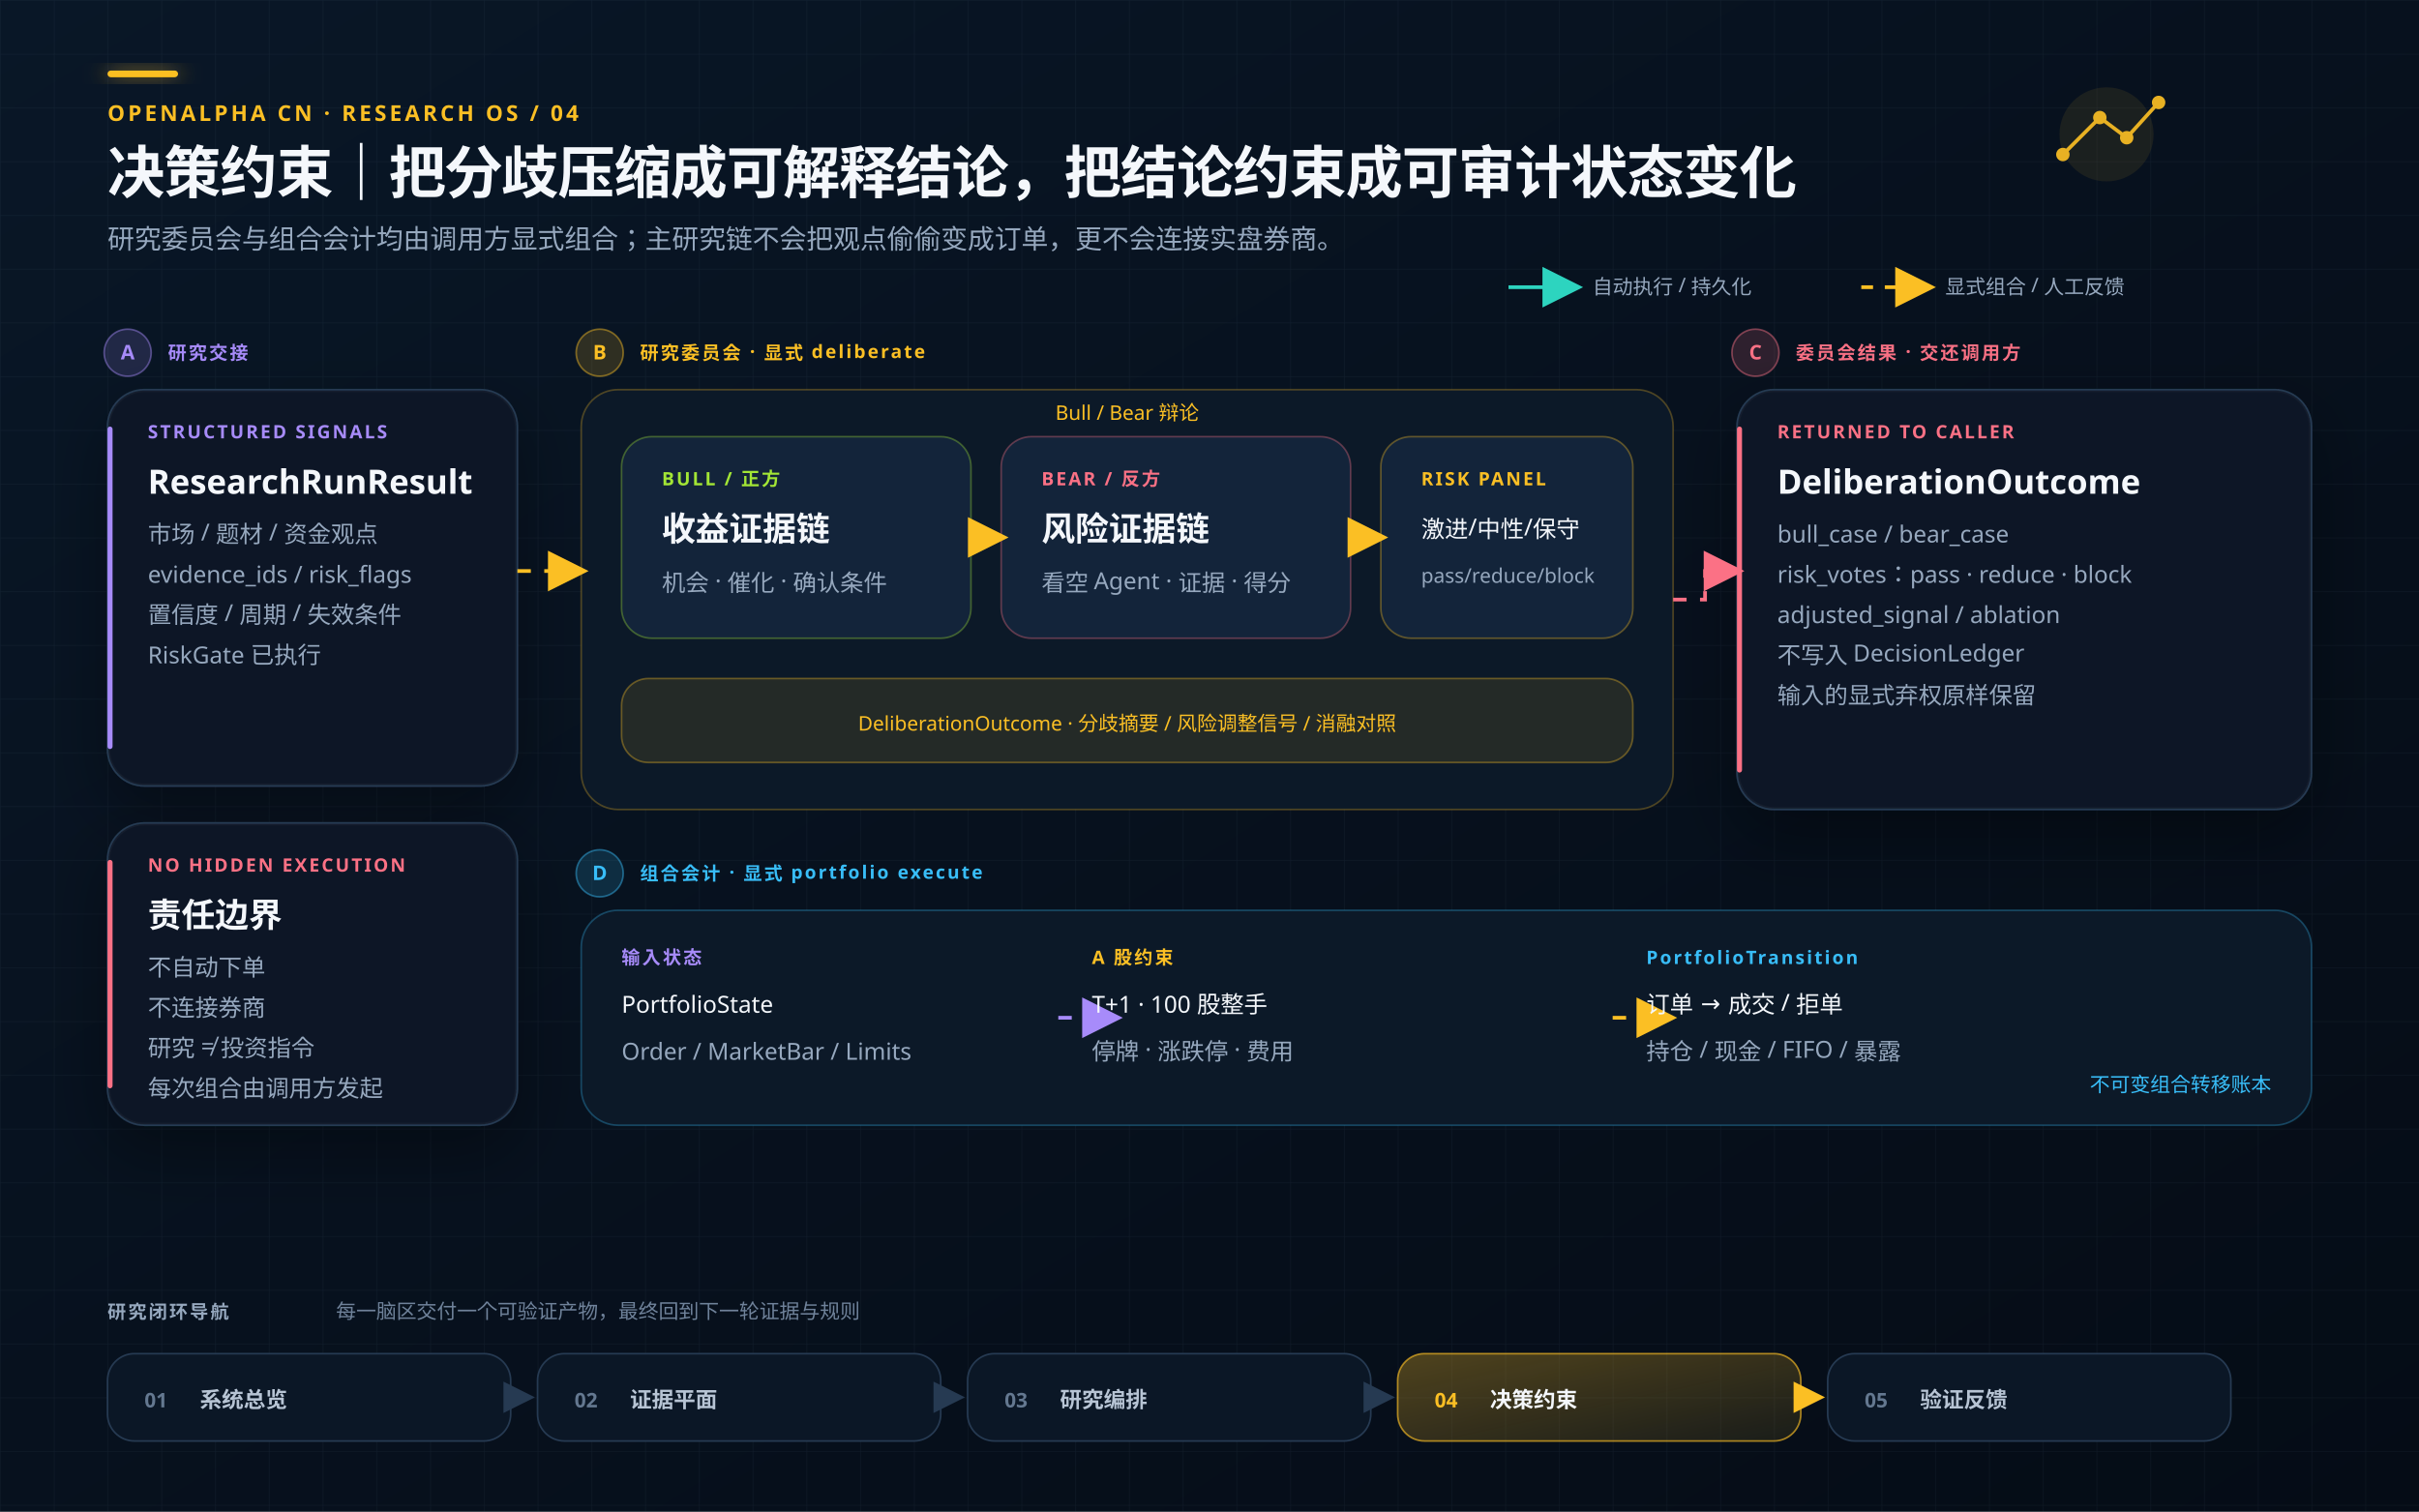
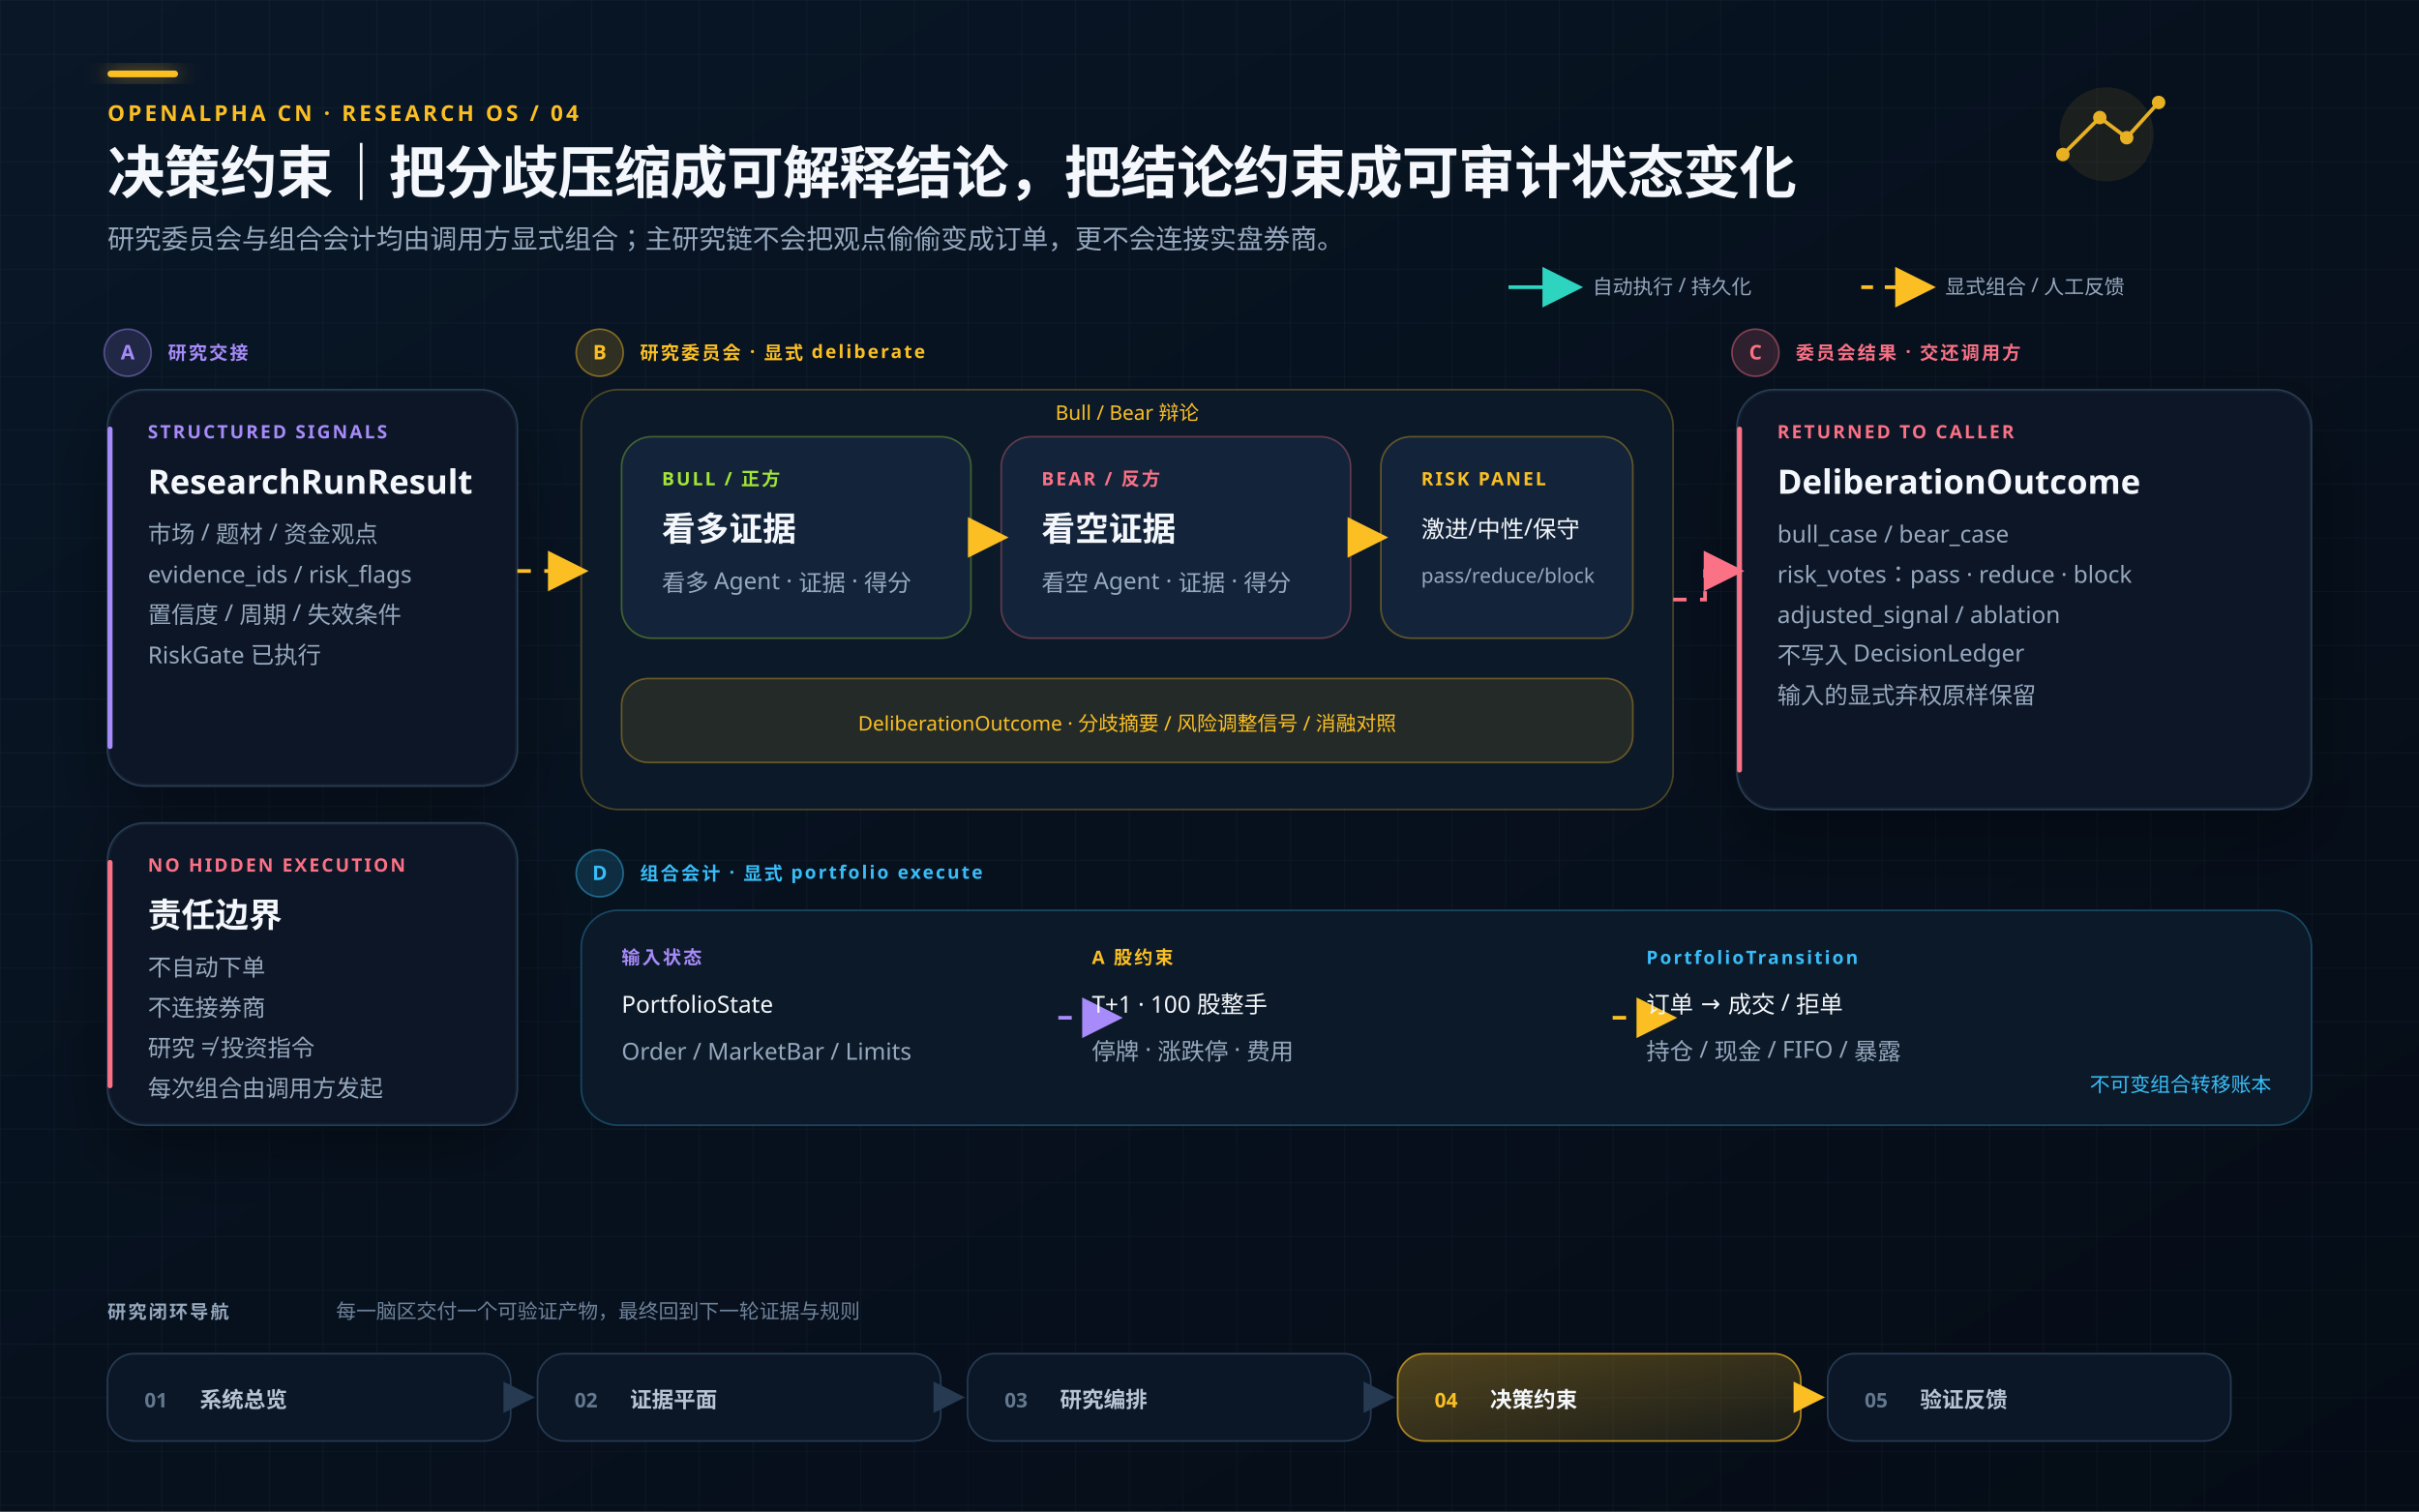
<svg xmlns="http://www.w3.org/2000/svg" width="1440" height="900" viewBox="0 0 1440 900" role="img" aria-labelledby="title desc">
  <defs>
    <linearGradient id="bgGradient" x1="0" y1="0" x2="1" y2="1">
      <stop offset="0" stop-color="#091727" />
      <stop offset=".48" stop-color="#07111E" />
      <stop offset="1" stop-color="#050C16" />
    </linearGradient>
    <radialGradient id="ambient" cx="0" cy="0" r="1" gradientTransform="translate(1160 40) rotate(135) scale(600 420)">
      <stop offset="0" stop-color="#FBBF24" stop-opacity=".16" />
      <stop offset=".62" stop-color="#FBBF24" stop-opacity=".025" />
      <stop offset="1" stop-color="#FBBF24" stop-opacity="0" />
    </radialGradient>
    <linearGradient id="activeNav" x1="0" y1="0" x2="1" y2="1">
      <stop offset="0" stop-color="#FBBF24" stop-opacity=".30" />
      <stop offset="1" stop-color="#FBBF24" stop-opacity=".08" />
    </linearGradient>
    <filter id="shadow" x="-20%" y="-20%" width="150%" height="170%">
      <feDropShadow dx="0" dy="16" stdDeviation="20" flood-color="#000000" flood-opacity=".34" />
    </filter>
    <filter id="softGlow" x="-100%" y="-100%" width="300%" height="300%">
      <feGaussianBlur stdDeviation="7" result="blur" />
      <feMerge>
        <feMergeNode in="blur" />
        <feMergeNode in="SourceGraphic" />
      </feMerge>
    </filter>
    <pattern id="grid" width="32" height="32" patternUnits="userSpaceOnUse">
      <path d="M32 0H0V32" fill="none" stroke="#6D87A3" stroke-width=".55" opacity=".12" />
    </pattern>
    <marker id="arrow" markerWidth="11" markerHeight="11" refX="9" refY="5.5" orient="auto" markerUnits="strokeWidth">
      <path d="M0 0L11 5.5L0 11Z" fill="context-stroke" />
    </marker>
    <style>
      text { font-family: Geist, "Plus Jakarta Sans", "Noto Sans SC", "Microsoft YaHei", sans-serif; }
      .eyebrow { font-size: 13px; font-weight: 760; letter-spacing: 1.8px; }
      .title { font-size: 34px; font-weight: 760; letter-spacing: -.5px; }
      .subtitle { font-size: 16px; font-weight: 480; }
      .micro { font-size: 11px; font-weight: 760; letter-spacing: 1.25px; }
      .cardTitle { font-size: 20px; font-weight: 720; }
      .cardTitleTight { font-size: 17px; font-weight: 720; }
      .body { font-size: 14px; font-weight: 490; }
      .small { font-size: 12px; font-weight: 520; }
      .mono { font-size: 12px; font-weight: 680; font-family: Geist Mono, "Noto Sans Mono CJK SC", monospace; }
      .metric { font-size: 28px; font-weight: 780; letter-spacing: -.5px; }
      .nav { font-size: 13px; font-weight: 680; }
      .navNum { font-size: 12px; font-weight: 800; }
    </style>
  </defs>
  <rect width="1440" height="900" fill="#07111E" />
  <rect width="1440" height="900" fill="url(#bgGradient)" />
  <rect width="1440" height="900" fill="url(#ambient)" />
  <rect width="1440" height="900" fill="url(#grid)" />
  <rect x="64" y="42" width="42" height="4" rx="2" fill="#FBBF24" filter="url(#softGlow)" />
  <text x="64" y="72" class="eyebrow" fill="#FBBF24">OPENALPHA CN · RESEARCH OS / 04</text>
  <text x="64" y="115" class="title" fill="#F4F7FB">决策约束｜把分歧压缩成可解释结论，把结论约束成可审计状态变化</text>
  <text x="64" y="148" class="subtitle" fill="#96A8BE">研究委员会与组合会计均由调用方显式组合；主研究链不会把观点偷偷变成订单，更不会连接实盘券商。</text>
  <g transform="translate(1210 50)" opacity=".92">
    <circle cx="44" cy="30" r="28" fill="#FBBF24" opacity=".09" />
    <path d="M18 42L40 20L56 32L75 11" fill="none" stroke="#FBBF24" stroke-width="2.2" />
    <circle cx="18" cy="42" r="4" fill="#FBBF24" />
    <circle cx="40" cy="20" r="4" fill="#FBBF24" />
    <circle cx="56" cy="32" r="4" fill="#FBBF24" />
    <circle cx="75" cy="11" r="4" fill="#FBBF24" />
  </g>
  <line x1="898" y1="171" x2="938" y2="171" stroke="#2DD4BF" stroke-width="2.2" marker-end="url(#arrow)" />
  <text x="948" y="175" class="small" fill="#96A8BE" text-anchor="start" opacity="1">自动执行 / 持久化</text>
  <line x1="1108" y1="171" x2="1148" y2="171" stroke="#FBBF24" stroke-width="2.2" stroke-dasharray="7 7" marker-end="url(#arrow)" />
  <text x="1158" y="175" class="small" fill="#96A8BE" text-anchor="start" opacity="1">显式组合 / 人工反馈</text>
  <circle cx="76" cy="210" r="14" fill="#A78BFA" fill-opacity=".16" stroke="#A78BFA" stroke-opacity=".45" />
  <text x="76" y="214" class="navNum" fill="#A78BFA" text-anchor="middle" opacity="1">A</text>
  <text x="100" y="214" class="micro" fill="#A78BFA" text-anchor="start" opacity="1">研究交接</text>
  <rect x="64" y="232" width="244" height="236" rx="22" fill="#0C1928" stroke="#263A52" filter="url(#shadow)" />
  <rect x="65" y="233" width="242" height="234" rx="21" fill="none" stroke="#FFFFFF" stroke-opacity=".035" />
  <rect x="64" y="254" width="3" height="192" rx="1.5" fill="#A78BFA" />
  <text x="88" y="261" class="micro" fill="#A78BFA" text-anchor="start" opacity="1">STRUCTURED SIGNALS</text>
  <text x="88" y="294" class="cardTitle" fill="#F4F7FB" text-anchor="start" opacity="1">ResearchRunResult</text>
  <text x="88" y="323" class="body" fill="#96A8BE" text-anchor="start" opacity="1">市场 / 题材 / 资金观点</text>
  <text x="88" y="347" class="body" fill="#96A8BE" text-anchor="start" opacity="1">evidence_ids / risk_flags</text>
  <text x="88" y="371" class="body" fill="#96A8BE" text-anchor="start" opacity="1">置信度 / 周期 / 失效条件</text>
  <text x="88" y="395" class="body" fill="#96A8BE" text-anchor="start" opacity="1">RiskGate 已执行</text>
  <rect x="64" y="490" width="244" height="180" rx="22" fill="#0C1928" stroke="#263A52" filter="url(#shadow)" />
  <rect x="65" y="491" width="242" height="178" rx="21" fill="none" stroke="#FFFFFF" stroke-opacity=".035" />
  <rect x="64" y="512" width="3" height="136" rx="1.5" fill="#FB7185" />
  <text x="88" y="519" class="micro" fill="#FB7185" text-anchor="start" opacity="1">NO HIDDEN EXECUTION</text>
  <text x="88" y="552" class="cardTitle" fill="#F4F7FB" text-anchor="start" opacity="1">责任边界</text>
  <text x="88" y="581" class="body" fill="#96A8BE" text-anchor="start" opacity="1">不自动下单</text>
  <text x="88" y="605" class="body" fill="#96A8BE" text-anchor="start" opacity="1">不连接券商</text>
  <text x="88" y="629" class="body" fill="#96A8BE" text-anchor="start" opacity="1">研究 ≠ 投资指令</text>
  <text x="88" y="653" class="body" fill="#96A8BE" text-anchor="start" opacity="1">每次组合由调用方发起</text>
  <circle cx="357" cy="210" r="14" fill="#FBBF24" fill-opacity=".16" stroke="#FBBF24" stroke-opacity=".45" />
  <text x="357" y="214" class="navNum" fill="#FBBF24" text-anchor="middle" opacity="1">B</text>
  <text x="381" y="214" class="micro" fill="#FBBF24" text-anchor="start" opacity="1">研究委员会 · 显式 deliberate</text>
  <rect x="346" y="232" width="650" height="250" rx="22" fill="#0C1928" stroke="#FBBF24" stroke-opacity=".28" />
  <text x="671" y="250" class="small" fill="#FBBF24" text-anchor="middle" opacity="1">Bull / Bear 辩论</text>
  <rect x="370" y="260" width="208" height="120" rx="18" fill="#13243A" stroke="#A3E635" stroke-opacity=".34" />
  <text x="394" y="289" class="micro" fill="#A3E635" text-anchor="start" opacity="1">BULL / 正方</text>
-   <text x="394" y="322" class="cardTitle" fill="#F4F7FB" text-anchor="start" opacity="1">收益证据链</text>
-   <text x="394" y="352" class="body" fill="#96A8BE" text-anchor="start" opacity="1">机会 · 催化 · 确认条件</text>
+   <text x="394" y="322" class="cardTitle" fill="#F4F7FB" text-anchor="start" opacity="1">看多证据</text>
+   <text x="394" y="352" class="body" fill="#96A8BE" text-anchor="start" opacity="1">看多 Agent · 证据 · 得分</text>
  <rect x="596" y="260" width="208" height="120" rx="18" fill="#13243A" stroke="#FB7185" stroke-opacity=".34" />
  <text x="620" y="289" class="micro" fill="#FB7185" text-anchor="start" opacity="1">BEAR / 反方</text>
-   <text x="620" y="322" class="cardTitle" fill="#F4F7FB" text-anchor="start" opacity="1">风险证据链</text>
+   <text x="620" y="322" class="cardTitle" fill="#F4F7FB" text-anchor="start" opacity="1">看空证据</text>
  <text x="620" y="352" class="body" fill="#96A8BE" text-anchor="start" opacity="1">看空 Agent · 证据 · 得分</text>
  <rect x="822" y="260" width="150" height="120" rx="18" fill="#13243A" stroke="#FBBF24" stroke-opacity=".34" />
  <text x="846" y="289" class="micro" fill="#FBBF24" text-anchor="start" opacity="1">RISK PANEL</text>
  <text x="846" y="320" class="body" fill="#F4F7FB" text-anchor="start" opacity="1">激进/中性/保守</text>
  <text x="846" y="347" class="small" fill="#96A8BE" text-anchor="start" opacity="1">pass/reduce/block</text>
  <path d="M308 340H346" fill="none" stroke="#FBBF24" stroke-width="2.2" stroke-dasharray="8 8" marker-end="url(#arrow)" opacity="1" />
  <path d="M578 320L596 320" fill="none" stroke="#FBBF24" stroke-width="2.2" stroke-dasharray="8 8" marker-end="url(#arrow)" />
  <path d="M804 320L822 320" fill="none" stroke="#FBBF24" stroke-width="2.2" stroke-dasharray="8 8" marker-end="url(#arrow)" />
  <rect x="370" y="404" width="602" height="50" rx="16" fill="#FBBF24" fill-opacity=".10" stroke="#FBBF24" stroke-opacity=".35" />
  <text x="671" y="435" class="small" fill="#FBBF24" text-anchor="middle" opacity="1">DeliberationOutcome · 分歧摘要 / 风险调整信号 / 消融对照</text>
  <circle cx="1045" cy="210" r="14" fill="#FB7185" fill-opacity=".16" stroke="#FB7185" stroke-opacity=".45" />
  <text x="1045" y="214" class="navNum" fill="#FB7185" text-anchor="middle" opacity="1">C</text>
  <text x="1069" y="214" class="micro" fill="#FB7185" text-anchor="start" opacity="1">委员会结果 · 交还调用方</text>
  <rect x="1034" y="232" width="342" height="250" rx="22" fill="#0C1928" stroke="#263A52" filter="url(#shadow)" />
  <rect x="1035" y="233" width="340" height="248" rx="21" fill="none" stroke="#FFFFFF" stroke-opacity=".035" />
  <rect x="1034" y="254" width="3" height="206" rx="1.5" fill="#FB7185" />
  <text x="1058" y="261" class="micro" fill="#FB7185" text-anchor="start" opacity="1">RETURNED TO CALLER</text>
  <text x="1058" y="294" class="cardTitle" fill="#F4F7FB" text-anchor="start" opacity="1">DeliberationOutcome</text>
  <text x="1058" y="323" class="body" fill="#96A8BE" text-anchor="start" opacity="1">bull_case / bear_case</text>
  <text x="1058" y="347" class="body" fill="#96A8BE" text-anchor="start" opacity="1">risk_votes：pass · reduce · block</text>
  <text x="1058" y="371" class="body" fill="#96A8BE" text-anchor="start" opacity="1">adjusted_signal / ablation</text>
  <text x="1058" y="395" class="body" fill="#96A8BE" text-anchor="start" opacity="1">不写入 DecisionLedger</text>
  <text x="1058" y="419" class="body" fill="#96A8BE" text-anchor="start" opacity="1">输入的显式弃权原样保留</text>
  <path d="M996 357H1015V340H1034" fill="none" stroke="#FB7185" stroke-width="2.2" stroke-dasharray="8 8" marker-end="url(#arrow)" opacity="1" />
  <circle cx="357" cy="520" r="14" fill="#38BDF8" fill-opacity=".16" stroke="#38BDF8" stroke-opacity=".45" />
  <text x="357" y="524" class="navNum" fill="#38BDF8" text-anchor="middle" opacity="1">D</text>
  <text x="381" y="524" class="micro" fill="#38BDF8" text-anchor="start" opacity="1">组合会计 · 显式 portfolio execute</text>
  <rect x="346" y="542" width="1030" height="128" rx="22" fill="#0C1928" stroke="#38BDF8" stroke-opacity=".30" />
  <text x="370" y="574" class="micro" fill="#A78BFA" text-anchor="start" opacity="1">输入状态</text>
  <text x="370" y="603" class="body" fill="#F4F7FB" text-anchor="start" opacity="1">PortfolioState</text>
  <text x="370" y="631" class="body" fill="#96A8BE" text-anchor="start" opacity="1">Order / MarketBar / Limits</text>
  <path d="M630 606L664 606" fill="none" stroke="#A78BFA" stroke-width="2.2" stroke-dasharray="8 8" marker-end="url(#arrow)" />
  <text x="650" y="574" class="micro" fill="#FBBF24" text-anchor="start" opacity="1">A 股约束</text>
  <text x="650" y="603" class="body" fill="#F4F7FB" text-anchor="start" opacity="1">T+1 · 100 股整手</text>
  <text x="650" y="631" class="body" fill="#96A8BE" text-anchor="start" opacity="1">停牌 · 涨跌停 · 费用</text>
  <path d="M960 606L994 606" fill="none" stroke="#FBBF24" stroke-width="2.2" stroke-dasharray="8 8" marker-end="url(#arrow)" />
  <text x="980" y="574" class="micro" fill="#38BDF8" text-anchor="start" opacity="1">PortfolioTransition</text>
  <text x="980" y="603" class="body" fill="#F4F7FB" text-anchor="start" opacity="1">订单 → 成交 / 拒单</text>
  <text x="980" y="631" class="body" fill="#96A8BE" text-anchor="start" opacity="1">持仓 / 现金 / FIFO / 暴露</text>
  <text x="1352" y="650" class="small" fill="#38BDF8" text-anchor="end" opacity="1">不可变组合转移账本</text>
  <text x="64" y="785" class="micro" fill="#96A8BE" text-anchor="start" opacity="1">研究闭环导航</text>
  <text x="200" y="785" class="small" fill="#6F829A" text-anchor="start" opacity="1">每一脑区交付一个可验证产物，最终回到下一轮证据与规则</text>
  <rect x="64" y="806" width="240" height="52" rx="16" fill="#0B1726" stroke="#263A52" />
  <text x="86" y="838" class="navNum" fill="#647890" text-anchor="start" opacity="1">01</text>
  <text x="119" y="838" class="nav" fill="#B7C4D4" text-anchor="start" opacity="1">系统总览</text>
  <path d="M309 832H315" stroke="#263A52" stroke-width="1.7" marker-end="url(#arrow)" />
  <rect x="320" y="806" width="240" height="52" rx="16" fill="#0B1726" stroke="#263A52" />
  <text x="342" y="838" class="navNum" fill="#647890" text-anchor="start" opacity="1">02</text>
  <text x="375" y="838" class="nav" fill="#B7C4D4" text-anchor="start" opacity="1">证据平面</text>
  <path d="M565 832H571" stroke="#263A52" stroke-width="1.7" marker-end="url(#arrow)" />
  <rect x="576" y="806" width="240" height="52" rx="16" fill="#0B1726" stroke="#263A52" />
  <text x="598" y="838" class="navNum" fill="#647890" text-anchor="start" opacity="1">03</text>
  <text x="631" y="838" class="nav" fill="#B7C4D4" text-anchor="start" opacity="1">研究编排</text>
  <path d="M821 832H827" stroke="#263A52" stroke-width="1.7" marker-end="url(#arrow)" />
  <rect x="832" y="806" width="240" height="52" rx="16" fill="url(#activeNav)" stroke="#FBBF24" stroke-opacity=".64" />
  <text x="854" y="838" class="navNum" fill="#FBBF24" text-anchor="start" opacity="1">04</text>
  <text x="887" y="838" class="nav" fill="#F4F7FB" text-anchor="start" opacity="1">决策约束</text>
  <path d="M1077 832H1083" stroke="#FBBF24" stroke-width="1.7" marker-end="url(#arrow)" />
  <rect x="1088" y="806" width="240" height="52" rx="16" fill="#0B1726" stroke="#263A52" />
  <text x="1110" y="838" class="navNum" fill="#647890" text-anchor="start" opacity="1">05</text>
  <text x="1143" y="838" class="nav" fill="#B7C4D4" text-anchor="start" opacity="1">验证反馈</text>
</svg>
